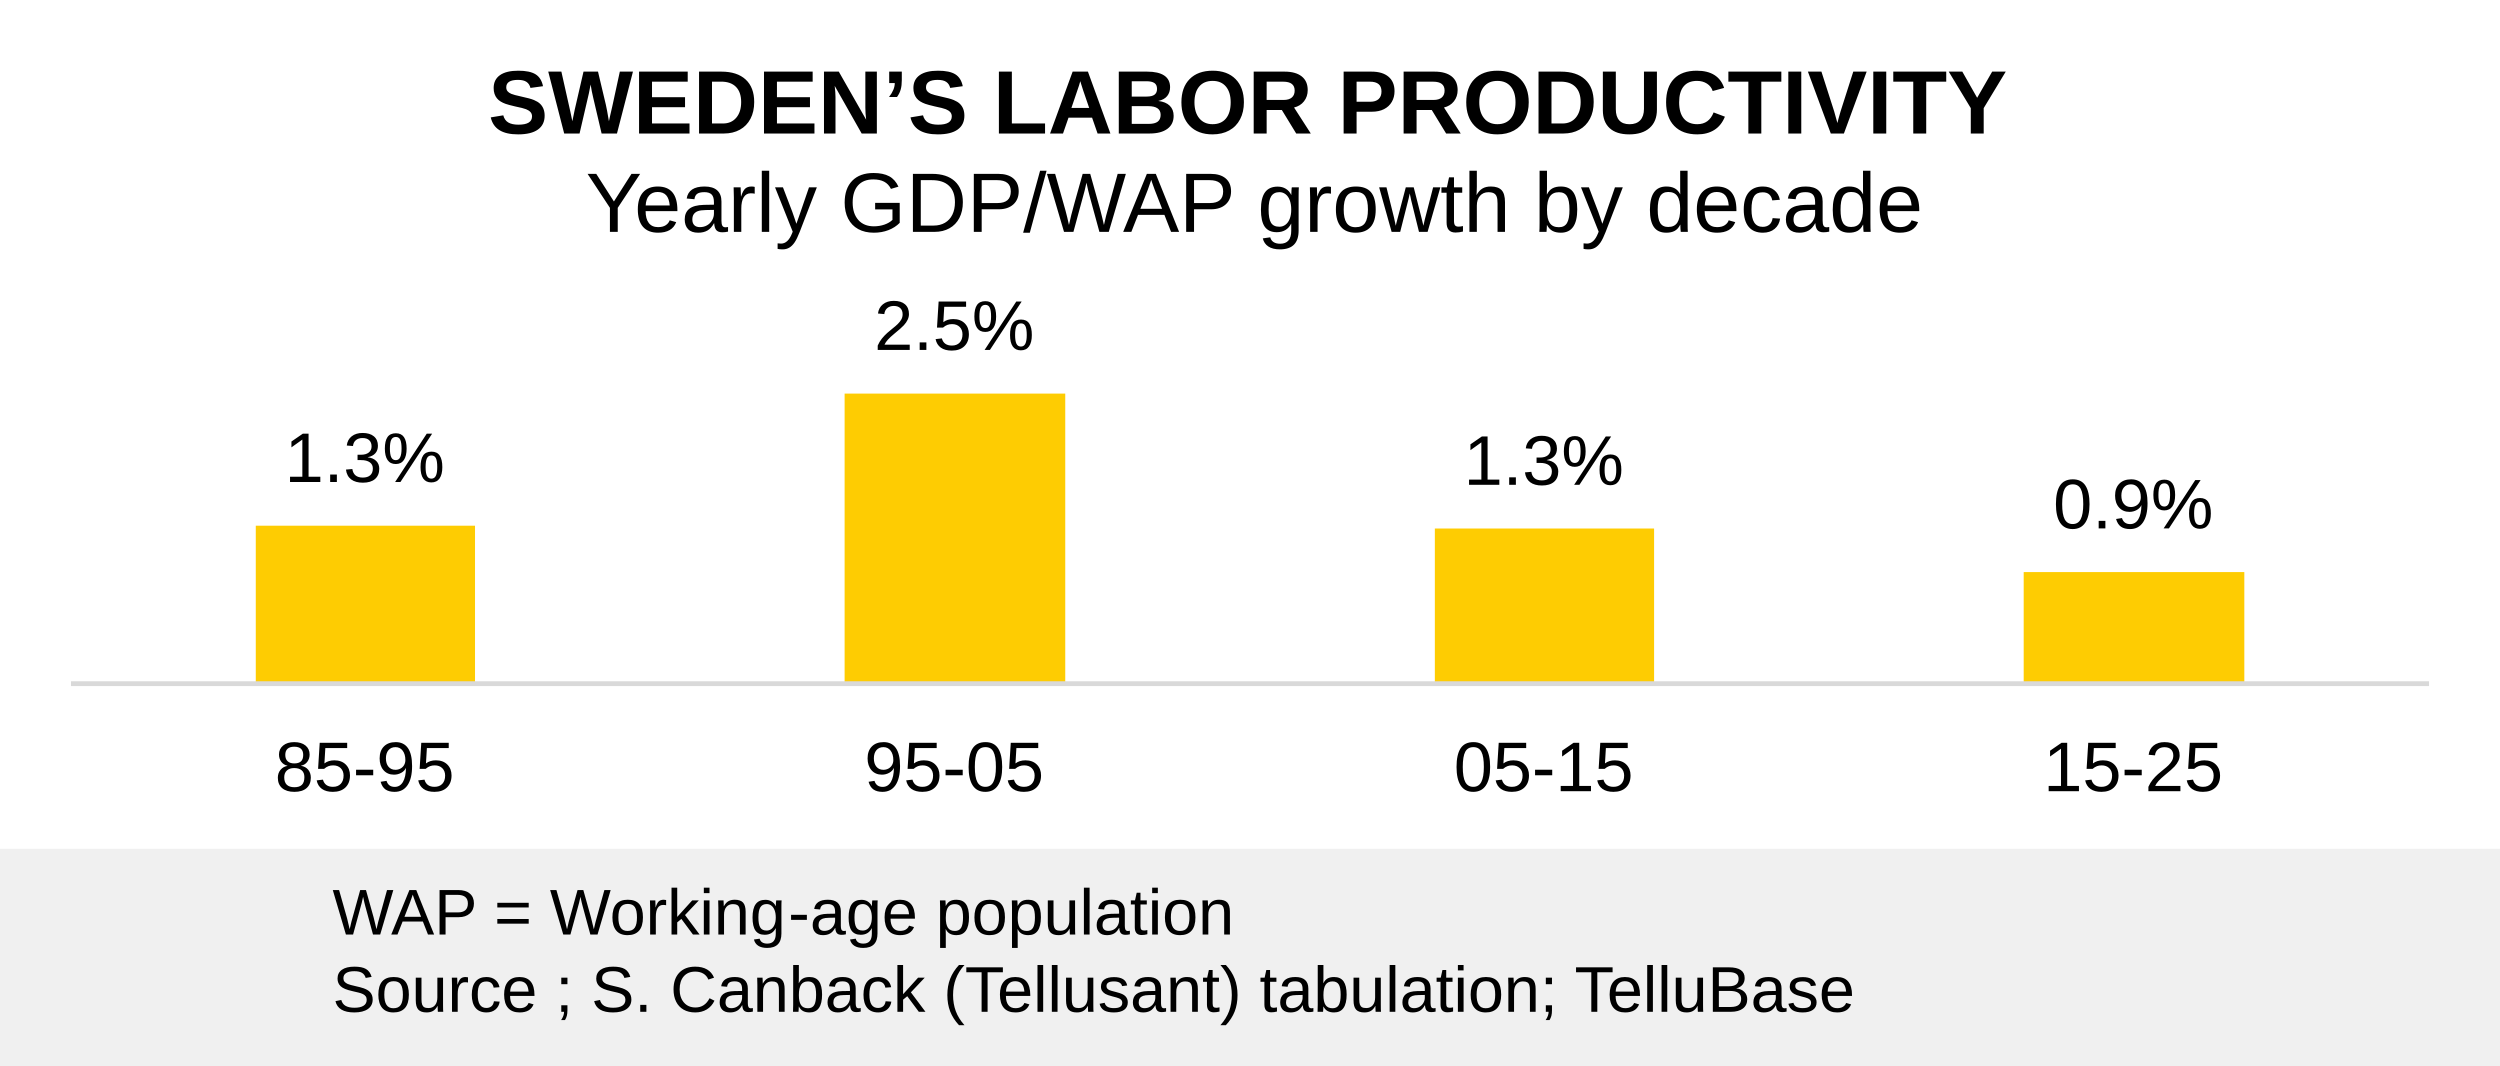
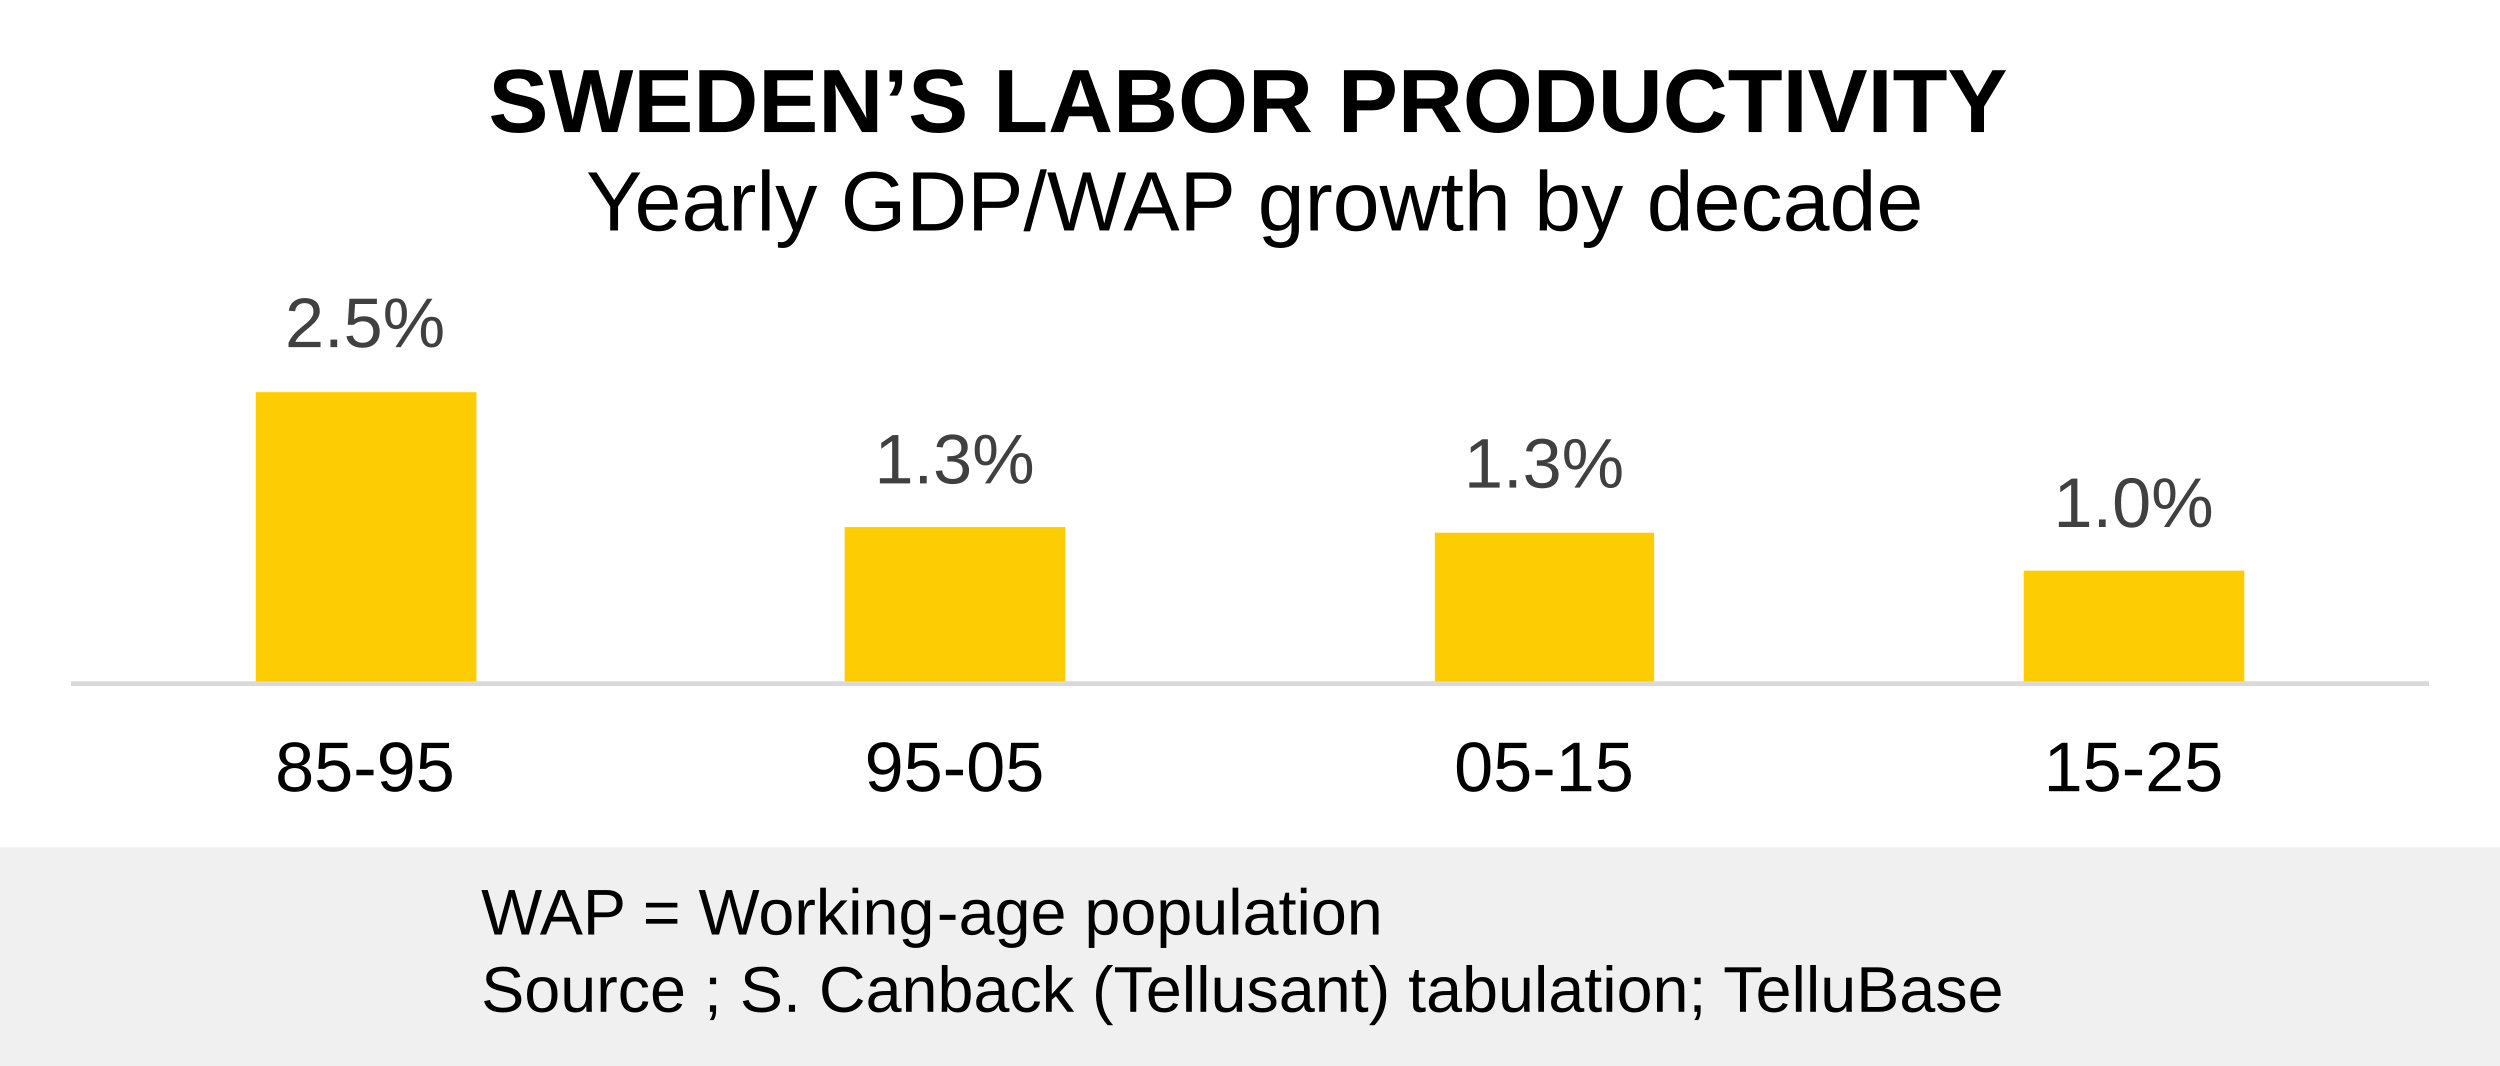
<svg xmlns="http://www.w3.org/2000/svg" width="1779" height="758" xml:space="preserve" overflow="hidden">
  <defs>
    <clipPath id="clip0">
-       <rect x="281" y="2237" width="1779" height="758" />
+       <rect x="348" y="2149" width="1779" height="758" />
    </clipPath>
  </defs>
-   <g clip-path="url(#clip0)" transform="translate(-281 -2237)">
-     <text font-family="Arial,Arial_MSFontService,sans-serif" font-weight="400" font-size="46" transform="matrix(1 0 0 1 517.614 2902)">WAP = Working</text>
-     <text font-family="Arial,Arial_MSFontService,sans-serif" font-weight="400" font-size="46" transform="matrix(1 0 0 1 841.885 2902)">-</text>
-     <text font-family="Arial,Arial_MSFontService,sans-serif" font-weight="400" font-size="46" transform="matrix(1 0 0 1 857.353 2902)">age population</text>
-     <text font-family="Arial,Arial_MSFontService,sans-serif" font-weight="400" font-size="46" transform="matrix(1 0 0 1 517.614 2957)">Source ; S. Canback (Tellusant) tabulation; TelluBase</text>
-     <rect x="281" y="2237" width="1779" height="604" fill="#FFFFFF" />
+   <g clip-path="url(#clip0)" transform="translate(-348 -2149)">
+     <text font-family="Arial,Arial_MSFontService,sans-serif" font-weight="400" font-size="46" transform="matrix(1 0 0 1 690.4 2814)">WAP = Working</text>
+     <text font-family="Arial,Arial_MSFontService,sans-serif" font-weight="400" font-size="46" transform="matrix(1 0 0 1 1014.67 2814)">-</text>
+     <text font-family="Arial,Arial_MSFontService,sans-serif" font-weight="400" font-size="46" transform="matrix(1 0 0 1 1030.14 2814)">age population</text>
+     <text font-family="Arial,Arial_MSFontService,sans-serif" font-weight="400" font-size="46" transform="matrix(1 0 0 1 690.4 2869)">Source ; S. Canback (Tellusant) tabulation; TelluBase</text>
+     <rect x="348" y="2149" width="1779" height="603" fill="#FFFFFF" />
    <g>
-       <path d="M463.015 2611.09 619.02 2611.09 619.02 2724 463.015 2724ZM882.029 2517.08 1039.03 2517.08 1039.03 2724 882.029 2724ZM1302.04 2613.09 1458.05 2613.09 1458.05 2724 1302.04 2724ZM1721.06 2644.09 1878.06 2644.09 1878.06 2724 1721.06 2724Z" fill="#FECC02" />
+       <path d="M530.017 2428.08 687.023 2428.08 687.023 2636 530.017 2636ZM949.031 2524.08 1106.04 2524.08 1106.04 2636 949.031 2636ZM1369.04 2528.08 1525.05 2528.08 1525.05 2636 1369.04 2636ZM1788.06 2555.08 1945.06 2555.08 1945.06 2636 1788.06 2636Z" fill="#FECC02" />
    </g>
    <g>
-       <path d="M331.5 2723.5 2009.5 2723.5" stroke="#D9D9D9" stroke-width="3.438" stroke-linejoin="round" stroke-miterlimit="10" fill="none" fill-rule="evenodd" />
+       <path d="M398.5 2635.5 2076.5 2635.5" stroke="#D9D9D9" stroke-width="3.438" stroke-linejoin="round" stroke-miterlimit="10" fill="none" fill-rule="evenodd" />
    </g>
    <g>
-       <text font-family="Arial,Arial_MSFontService,sans-serif" font-weight="400" font-size="50" transform="matrix(1 0 0 1 483.575 2580)">1.3%</text>
+       <text fill="#404040" font-family="Arial,Arial_MSFontService,sans-serif" font-weight="400" font-size="50" transform="matrix(1 0 0 1 550.797 2396)">2.5%</text>
    </g>
    <g>
-       <text font-family="Arial,Arial_MSFontService,sans-serif" font-weight="400" font-size="50" transform="matrix(1 0 0 1 903.068 2486)">2.5%</text>
+       <text fill="#404040" font-family="Arial,Arial_MSFontService,sans-serif" font-weight="400" font-size="50" transform="matrix(1 0 0 1 970.29 2493)">1.3%</text>
    </g>
    <g>
-       <text font-family="Arial,Arial_MSFontService,sans-serif" font-weight="400" font-size="50" transform="matrix(1 0 0 1 1322.56 2582)">1.3%</text>
+       <text fill="#404040" font-family="Arial,Arial_MSFontService,sans-serif" font-weight="400" font-size="50" transform="matrix(1 0 0 1 1389.78 2496)">1.3%</text>
    </g>
    <g>
-       <text font-family="Arial,Arial_MSFontService,sans-serif" font-weight="400" font-size="50" transform="matrix(1 0 0 1 1742.05 2613)">0.9%</text>
+       <text fill="#404040" font-family="Arial,Arial_MSFontService,sans-serif" font-weight="400" font-size="50" transform="matrix(1 0 0 1 1809.27 2524)">1.0%</text>
    </g>
    <g>
-       <text font-family="Arial,Arial_MSFontService,sans-serif" font-weight="400" font-size="50" transform="matrix(1 0 0 1 476.54 2800)">85-95</text>
+       <text font-family="Arial,Arial_MSFontService,sans-serif" font-weight="400" font-size="50" transform="matrix(1 0 0 1 543.762 2712)">85-95</text>
    </g>
    <g>
-       <text font-family="Arial,Arial_MSFontService,sans-serif" font-weight="400" font-size="50" transform="matrix(1 0 0 1 896.032 2800)">95-05</text>
+       <text font-family="Arial,Arial_MSFontService,sans-serif" font-weight="400" font-size="50" transform="matrix(1 0 0 1 963.255 2712)">95-05</text>
    </g>
    <g>
-       <text font-family="Arial,Arial_MSFontService,sans-serif" font-weight="400" font-size="50" transform="matrix(1 0 0 1 1315.52 2800)">05-15</text>
+       <text font-family="Arial,Arial_MSFontService,sans-serif" font-weight="400" font-size="50" transform="matrix(1 0 0 1 1382.75 2712)">05-15</text>
    </g>
    <g>
-       <text font-family="Arial,Arial_MSFontService,sans-serif" font-weight="400" font-size="50" transform="matrix(1 0 0 1 1735.02 2800)">15-25</text>
+       <text font-family="Arial,Arial_MSFontService,sans-serif" font-weight="400" font-size="50" transform="matrix(1 0 0 1 1802.24 2712)">15-25</text>
    </g>
    <g>
-       <text font-family="Arial,Arial_MSFontService,sans-serif" font-weight="700" font-size="64" transform="matrix(1 0 0 1 628.379 2332)">SWEDEN’S LABOR PRODUCTIVITY</text>
+       <text font-family="Arial,Arial_MSFontService,sans-serif" font-weight="700" font-size="64" transform="matrix(1 0 0 1 695.601 2243)">SWEDEN’S LABOR PRODUCTIVITY</text>
    </g>
    <g>
-       <text font-family="Arial,Arial_MSFontService,sans-serif" font-weight="400" font-size="60" transform="matrix(1 0 0 1 697.816 2402)">Yearly GDP/WAP growth by decade</text>
+       <text font-family="Arial,Arial_MSFontService,sans-serif" font-weight="400" font-size="60" transform="matrix(1 0 0 1 765.038 2313)">Yearly GDP/WAP growth by decade</text>
    </g>
  </g>
</svg>
